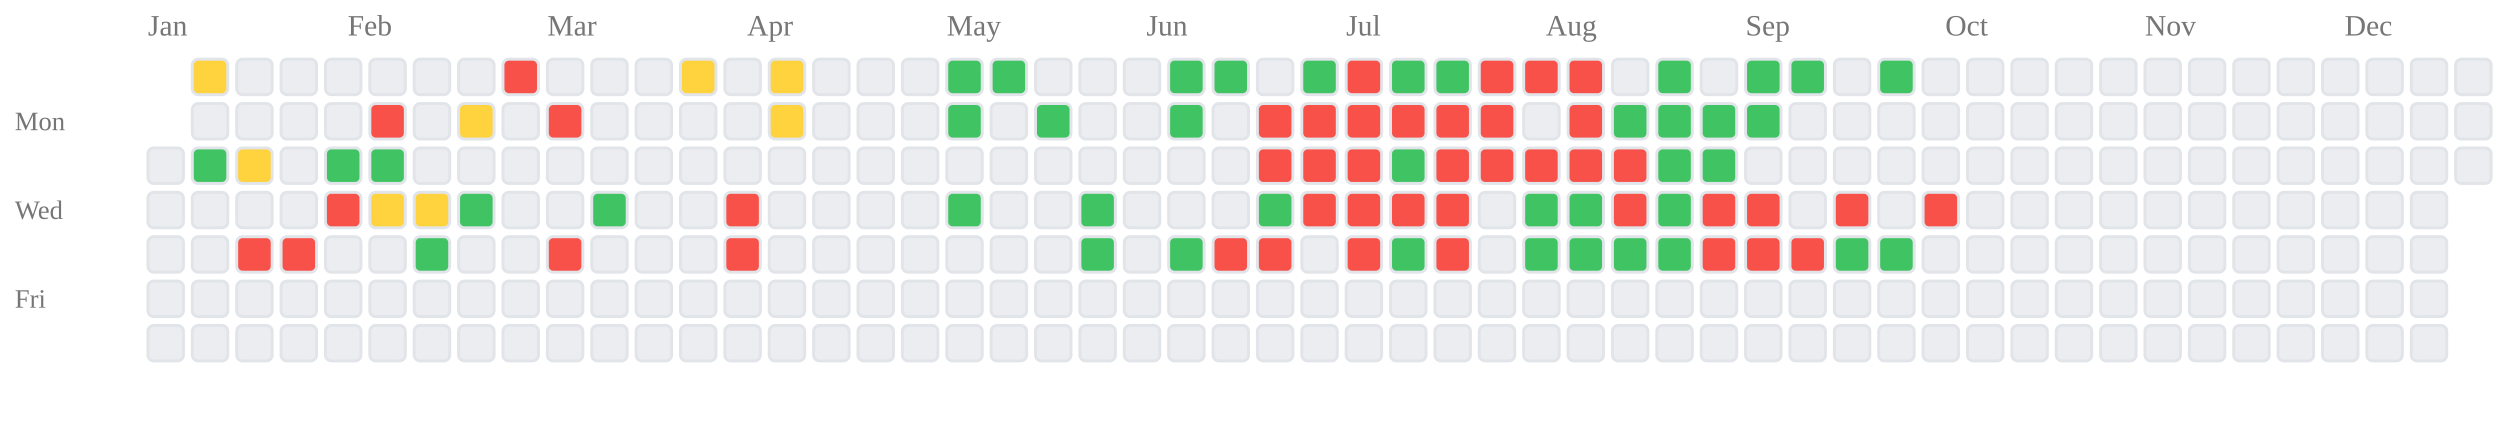
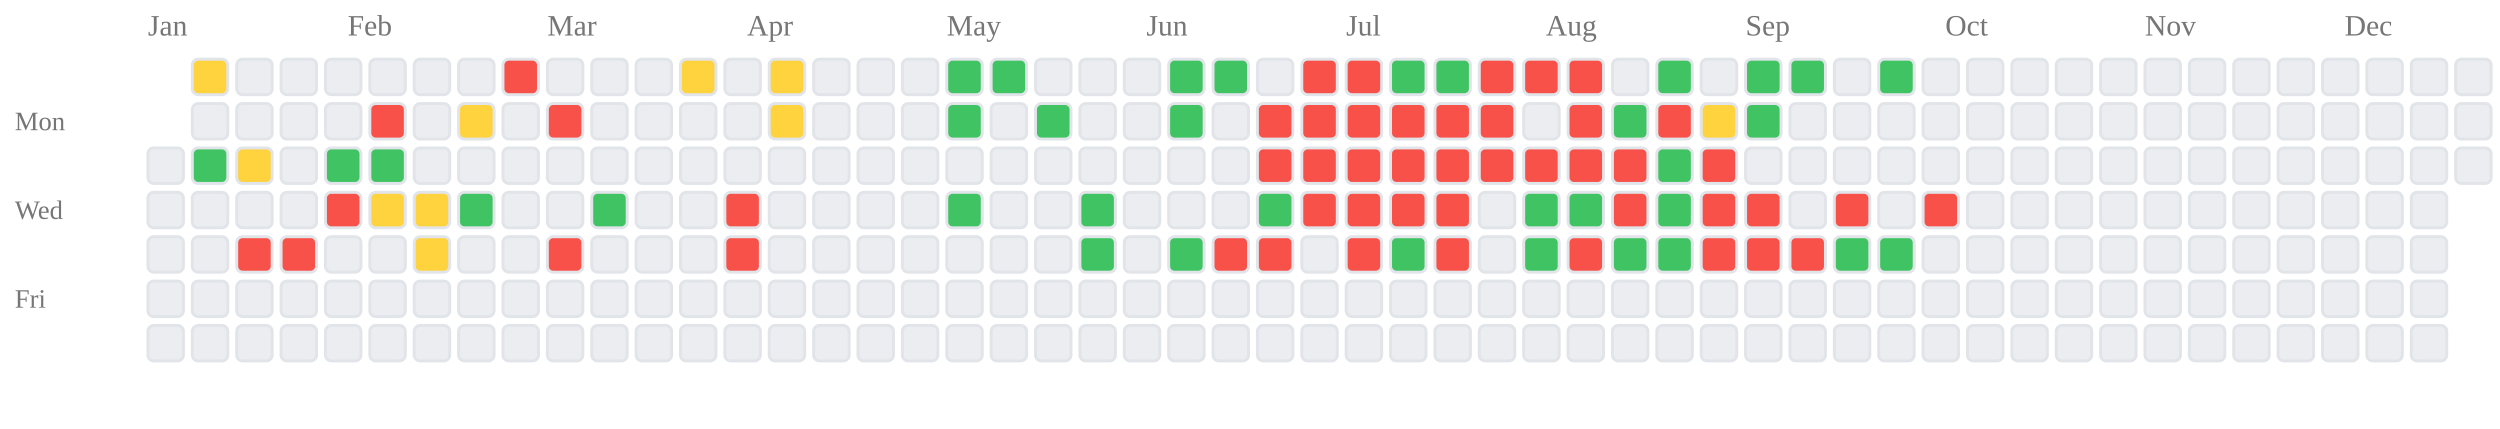
<svg xmlns="http://www.w3.org/2000/svg" width="845" height="145">
  <style>
        .month { font-size: 10px; fill: #767676; }
        .day { font-size: 9px; fill: #767676; }
        .cell { stroke: #e1e4e8; stroke-width: 1; }
        .cell-profit { fill: #40c463; }
        .cell-loss { fill: #f85149; }
        .cell-breakeven { fill: #ffd33d; }
        .cell-empty { fill: #ebedf0; }
    </style>
  <text x="50.0" y="12" class="month">Jan</text>
  <text x="117.5" y="12" class="month">Feb</text>
  <text x="185.0" y="12" class="month">Mar</text>
  <text x="252.5" y="12" class="month">Apr</text>
  <text x="320.0" y="12" class="month">May</text>
  <text x="387.5" y="12" class="month">Jun</text>
  <text x="455.0" y="12" class="month">Jul</text>
  <text x="522.5" y="12" class="month">Aug</text>
  <text x="590.0" y="12" class="month">Sep</text>
  <text x="657.5" y="12" class="month">Oct</text>
  <text x="725.0" y="12" class="month">Nov</text>
  <text x="792.5" y="12" class="month">Dec</text>
  <text x="5" y="44" class="day">Mon</text>
  <text x="5" y="74" class="day">Wed</text>
  <text x="5" y="104" class="day">Fri</text>
  <rect x="50" y="50" width="12" height="12" class="cell cell-empty" rx="2" ry="2" />
  <rect x="50" y="65" width="12" height="12" class="cell cell-empty" rx="2" ry="2" />
  <rect x="50" y="80" width="12" height="12" class="cell cell-empty" rx="2" ry="2" />
  <rect x="50" y="95" width="12" height="12" class="cell cell-empty" rx="2" ry="2" />
  <rect x="50" y="110" width="12" height="12" class="cell cell-empty" rx="2" ry="2" />
  <rect x="65" y="20" width="12" height="12" class="cell cell-breakeven" rx="2" ry="2" />
  <rect x="65" y="35" width="12" height="12" class="cell cell-empty" rx="2" ry="2" />
  <rect x="65" y="50" width="12" height="12" class="cell cell-profit" rx="2" ry="2" />
  <rect x="65" y="65" width="12" height="12" class="cell cell-empty" rx="2" ry="2" />
  <rect x="65" y="80" width="12" height="12" class="cell cell-empty" rx="2" ry="2" />
  <rect x="65" y="95" width="12" height="12" class="cell cell-empty" rx="2" ry="2" />
  <rect x="65" y="110" width="12" height="12" class="cell cell-empty" rx="2" ry="2" />
  <rect x="80" y="20" width="12" height="12" class="cell cell-empty" rx="2" ry="2" />
  <rect x="80" y="35" width="12" height="12" class="cell cell-empty" rx="2" ry="2" />
  <rect x="80" y="50" width="12" height="12" class="cell cell-breakeven" rx="2" ry="2" />
  <rect x="80" y="65" width="12" height="12" class="cell cell-empty" rx="2" ry="2" />
  <rect x="80" y="80" width="12" height="12" class="cell cell-loss" rx="2" ry="2" />
  <rect x="80" y="95" width="12" height="12" class="cell cell-empty" rx="2" ry="2" />
  <rect x="80" y="110" width="12" height="12" class="cell cell-empty" rx="2" ry="2" />
  <rect x="95" y="20" width="12" height="12" class="cell cell-empty" rx="2" ry="2" />
  <rect x="95" y="35" width="12" height="12" class="cell cell-empty" rx="2" ry="2" />
  <rect x="95" y="50" width="12" height="12" class="cell cell-empty" rx="2" ry="2" />
  <rect x="95" y="65" width="12" height="12" class="cell cell-empty" rx="2" ry="2" />
  <rect x="95" y="80" width="12" height="12" class="cell cell-loss" rx="2" ry="2" />
  <rect x="95" y="95" width="12" height="12" class="cell cell-empty" rx="2" ry="2" />
  <rect x="95" y="110" width="12" height="12" class="cell cell-empty" rx="2" ry="2" />
  <rect x="110" y="20" width="12" height="12" class="cell cell-empty" rx="2" ry="2" />
  <rect x="110" y="35" width="12" height="12" class="cell cell-empty" rx="2" ry="2" />
  <rect x="110" y="50" width="12" height="12" class="cell cell-profit" rx="2" ry="2" />
  <rect x="110" y="65" width="12" height="12" class="cell cell-loss" rx="2" ry="2" />
  <rect x="110" y="80" width="12" height="12" class="cell cell-empty" rx="2" ry="2" />
  <rect x="110" y="95" width="12" height="12" class="cell cell-empty" rx="2" ry="2" />
  <rect x="110" y="110" width="12" height="12" class="cell cell-empty" rx="2" ry="2" />
  <rect x="125" y="20" width="12" height="12" class="cell cell-empty" rx="2" ry="2" />
  <rect x="125" y="35" width="12" height="12" class="cell cell-loss" rx="2" ry="2" />
  <rect x="125" y="50" width="12" height="12" class="cell cell-profit" rx="2" ry="2" />
  <rect x="125" y="65" width="12" height="12" class="cell cell-breakeven" rx="2" ry="2" />
  <rect x="125" y="80" width="12" height="12" class="cell cell-empty" rx="2" ry="2" />
  <rect x="125" y="95" width="12" height="12" class="cell cell-empty" rx="2" ry="2" />
  <rect x="125" y="110" width="12" height="12" class="cell cell-empty" rx="2" ry="2" />
  <rect x="140" y="20" width="12" height="12" class="cell cell-empty" rx="2" ry="2" />
  <rect x="140" y="35" width="12" height="12" class="cell cell-empty" rx="2" ry="2" />
  <rect x="140" y="50" width="12" height="12" class="cell cell-empty" rx="2" ry="2" />
  <rect x="140" y="65" width="12" height="12" class="cell cell-breakeven" rx="2" ry="2" />
-   <rect x="140" y="80" width="12" height="12" class="cell cell-profit" rx="2" ry="2" />
+   <rect x="140" y="80" width="12" height="12" class="cell cell-breakeven" rx="2" ry="2" />
  <rect x="140" y="95" width="12" height="12" class="cell cell-empty" rx="2" ry="2" />
  <rect x="140" y="110" width="12" height="12" class="cell cell-empty" rx="2" ry="2" />
  <rect x="155" y="20" width="12" height="12" class="cell cell-empty" rx="2" ry="2" />
  <rect x="155" y="35" width="12" height="12" class="cell cell-breakeven" rx="2" ry="2" />
  <rect x="155" y="50" width="12" height="12" class="cell cell-empty" rx="2" ry="2" />
  <rect x="155" y="65" width="12" height="12" class="cell cell-profit" rx="2" ry="2" />
  <rect x="155" y="80" width="12" height="12" class="cell cell-empty" rx="2" ry="2" />
  <rect x="155" y="95" width="12" height="12" class="cell cell-empty" rx="2" ry="2" />
  <rect x="155" y="110" width="12" height="12" class="cell cell-empty" rx="2" ry="2" />
  <rect x="170" y="20" width="12" height="12" class="cell cell-loss" rx="2" ry="2" />
  <rect x="170" y="35" width="12" height="12" class="cell cell-empty" rx="2" ry="2" />
  <rect x="170" y="50" width="12" height="12" class="cell cell-empty" rx="2" ry="2" />
  <rect x="170" y="65" width="12" height="12" class="cell cell-empty" rx="2" ry="2" />
  <rect x="170" y="80" width="12" height="12" class="cell cell-empty" rx="2" ry="2" />
  <rect x="170" y="95" width="12" height="12" class="cell cell-empty" rx="2" ry="2" />
  <rect x="170" y="110" width="12" height="12" class="cell cell-empty" rx="2" ry="2" />
  <rect x="185" y="20" width="12" height="12" class="cell cell-empty" rx="2" ry="2" />
  <rect x="185" y="35" width="12" height="12" class="cell cell-loss" rx="2" ry="2" />
  <rect x="185" y="50" width="12" height="12" class="cell cell-empty" rx="2" ry="2" />
  <rect x="185" y="65" width="12" height="12" class="cell cell-empty" rx="2" ry="2" />
  <rect x="185" y="80" width="12" height="12" class="cell cell-loss" rx="2" ry="2" />
  <rect x="185" y="95" width="12" height="12" class="cell cell-empty" rx="2" ry="2" />
  <rect x="185" y="110" width="12" height="12" class="cell cell-empty" rx="2" ry="2" />
  <rect x="200" y="20" width="12" height="12" class="cell cell-empty" rx="2" ry="2" />
  <rect x="200" y="35" width="12" height="12" class="cell cell-empty" rx="2" ry="2" />
  <rect x="200" y="50" width="12" height="12" class="cell cell-empty" rx="2" ry="2" />
  <rect x="200" y="65" width="12" height="12" class="cell cell-profit" rx="2" ry="2" />
  <rect x="200" y="80" width="12" height="12" class="cell cell-empty" rx="2" ry="2" />
  <rect x="200" y="95" width="12" height="12" class="cell cell-empty" rx="2" ry="2" />
  <rect x="200" y="110" width="12" height="12" class="cell cell-empty" rx="2" ry="2" />
  <rect x="215" y="20" width="12" height="12" class="cell cell-empty" rx="2" ry="2" />
  <rect x="215" y="35" width="12" height="12" class="cell cell-empty" rx="2" ry="2" />
  <rect x="215" y="50" width="12" height="12" class="cell cell-empty" rx="2" ry="2" />
  <rect x="215" y="65" width="12" height="12" class="cell cell-empty" rx="2" ry="2" />
  <rect x="215" y="80" width="12" height="12" class="cell cell-empty" rx="2" ry="2" />
  <rect x="215" y="95" width="12" height="12" class="cell cell-empty" rx="2" ry="2" />
  <rect x="215" y="110" width="12" height="12" class="cell cell-empty" rx="2" ry="2" />
  <rect x="230" y="20" width="12" height="12" class="cell cell-breakeven" rx="2" ry="2" />
  <rect x="230" y="35" width="12" height="12" class="cell cell-empty" rx="2" ry="2" />
  <rect x="230" y="50" width="12" height="12" class="cell cell-empty" rx="2" ry="2" />
  <rect x="230" y="65" width="12" height="12" class="cell cell-empty" rx="2" ry="2" />
  <rect x="230" y="80" width="12" height="12" class="cell cell-empty" rx="2" ry="2" />
  <rect x="230" y="95" width="12" height="12" class="cell cell-empty" rx="2" ry="2" />
  <rect x="230" y="110" width="12" height="12" class="cell cell-empty" rx="2" ry="2" />
  <rect x="245" y="20" width="12" height="12" class="cell cell-empty" rx="2" ry="2" />
  <rect x="245" y="35" width="12" height="12" class="cell cell-empty" rx="2" ry="2" />
  <rect x="245" y="50" width="12" height="12" class="cell cell-empty" rx="2" ry="2" />
  <rect x="245" y="65" width="12" height="12" class="cell cell-loss" rx="2" ry="2" />
  <rect x="245" y="80" width="12" height="12" class="cell cell-loss" rx="2" ry="2" />
  <rect x="245" y="95" width="12" height="12" class="cell cell-empty" rx="2" ry="2" />
  <rect x="245" y="110" width="12" height="12" class="cell cell-empty" rx="2" ry="2" />
  <rect x="260" y="20" width="12" height="12" class="cell cell-breakeven" rx="2" ry="2" />
  <rect x="260" y="35" width="12" height="12" class="cell cell-breakeven" rx="2" ry="2" />
  <rect x="260" y="50" width="12" height="12" class="cell cell-empty" rx="2" ry="2" />
  <rect x="260" y="65" width="12" height="12" class="cell cell-empty" rx="2" ry="2" />
  <rect x="260" y="80" width="12" height="12" class="cell cell-empty" rx="2" ry="2" />
  <rect x="260" y="95" width="12" height="12" class="cell cell-empty" rx="2" ry="2" />
  <rect x="260" y="110" width="12" height="12" class="cell cell-empty" rx="2" ry="2" />
  <rect x="275" y="20" width="12" height="12" class="cell cell-empty" rx="2" ry="2" />
  <rect x="275" y="35" width="12" height="12" class="cell cell-empty" rx="2" ry="2" />
  <rect x="275" y="50" width="12" height="12" class="cell cell-empty" rx="2" ry="2" />
  <rect x="275" y="65" width="12" height="12" class="cell cell-empty" rx="2" ry="2" />
  <rect x="275" y="80" width="12" height="12" class="cell cell-empty" rx="2" ry="2" />
  <rect x="275" y="95" width="12" height="12" class="cell cell-empty" rx="2" ry="2" />
  <rect x="275" y="110" width="12" height="12" class="cell cell-empty" rx="2" ry="2" />
  <rect x="290" y="20" width="12" height="12" class="cell cell-empty" rx="2" ry="2" />
  <rect x="290" y="35" width="12" height="12" class="cell cell-empty" rx="2" ry="2" />
  <rect x="290" y="50" width="12" height="12" class="cell cell-empty" rx="2" ry="2" />
  <rect x="290" y="65" width="12" height="12" class="cell cell-empty" rx="2" ry="2" />
  <rect x="290" y="80" width="12" height="12" class="cell cell-empty" rx="2" ry="2" />
  <rect x="290" y="95" width="12" height="12" class="cell cell-empty" rx="2" ry="2" />
  <rect x="290" y="110" width="12" height="12" class="cell cell-empty" rx="2" ry="2" />
  <rect x="305" y="20" width="12" height="12" class="cell cell-empty" rx="2" ry="2" />
  <rect x="305" y="35" width="12" height="12" class="cell cell-empty" rx="2" ry="2" />
  <rect x="305" y="50" width="12" height="12" class="cell cell-empty" rx="2" ry="2" />
  <rect x="305" y="65" width="12" height="12" class="cell cell-empty" rx="2" ry="2" />
  <rect x="305" y="80" width="12" height="12" class="cell cell-empty" rx="2" ry="2" />
  <rect x="305" y="95" width="12" height="12" class="cell cell-empty" rx="2" ry="2" />
  <rect x="305" y="110" width="12" height="12" class="cell cell-empty" rx="2" ry="2" />
  <rect x="320" y="20" width="12" height="12" class="cell cell-profit" rx="2" ry="2" />
  <rect x="320" y="35" width="12" height="12" class="cell cell-profit" rx="2" ry="2" />
  <rect x="320" y="50" width="12" height="12" class="cell cell-empty" rx="2" ry="2" />
  <rect x="320" y="65" width="12" height="12" class="cell cell-profit" rx="2" ry="2" />
  <rect x="320" y="80" width="12" height="12" class="cell cell-empty" rx="2" ry="2" />
  <rect x="320" y="95" width="12" height="12" class="cell cell-empty" rx="2" ry="2" />
  <rect x="320" y="110" width="12" height="12" class="cell cell-empty" rx="2" ry="2" />
  <rect x="335" y="20" width="12" height="12" class="cell cell-profit" rx="2" ry="2" />
  <rect x="335" y="35" width="12" height="12" class="cell cell-empty" rx="2" ry="2" />
  <rect x="335" y="50" width="12" height="12" class="cell cell-empty" rx="2" ry="2" />
  <rect x="335" y="65" width="12" height="12" class="cell cell-empty" rx="2" ry="2" />
  <rect x="335" y="80" width="12" height="12" class="cell cell-empty" rx="2" ry="2" />
  <rect x="335" y="95" width="12" height="12" class="cell cell-empty" rx="2" ry="2" />
  <rect x="335" y="110" width="12" height="12" class="cell cell-empty" rx="2" ry="2" />
  <rect x="350" y="20" width="12" height="12" class="cell cell-empty" rx="2" ry="2" />
  <rect x="350" y="35" width="12" height="12" class="cell cell-profit" rx="2" ry="2" />
  <rect x="350" y="50" width="12" height="12" class="cell cell-empty" rx="2" ry="2" />
  <rect x="350" y="65" width="12" height="12" class="cell cell-empty" rx="2" ry="2" />
  <rect x="350" y="80" width="12" height="12" class="cell cell-empty" rx="2" ry="2" />
  <rect x="350" y="95" width="12" height="12" class="cell cell-empty" rx="2" ry="2" />
  <rect x="350" y="110" width="12" height="12" class="cell cell-empty" rx="2" ry="2" />
  <rect x="365" y="20" width="12" height="12" class="cell cell-empty" rx="2" ry="2" />
  <rect x="365" y="35" width="12" height="12" class="cell cell-empty" rx="2" ry="2" />
  <rect x="365" y="50" width="12" height="12" class="cell cell-empty" rx="2" ry="2" />
  <rect x="365" y="65" width="12" height="12" class="cell cell-profit" rx="2" ry="2" />
  <rect x="365" y="80" width="12" height="12" class="cell cell-profit" rx="2" ry="2" />
  <rect x="365" y="95" width="12" height="12" class="cell cell-empty" rx="2" ry="2" />
  <rect x="365" y="110" width="12" height="12" class="cell cell-empty" rx="2" ry="2" />
  <rect x="380" y="20" width="12" height="12" class="cell cell-empty" rx="2" ry="2" />
  <rect x="380" y="35" width="12" height="12" class="cell cell-empty" rx="2" ry="2" />
  <rect x="380" y="50" width="12" height="12" class="cell cell-empty" rx="2" ry="2" />
  <rect x="380" y="65" width="12" height="12" class="cell cell-empty" rx="2" ry="2" />
  <rect x="380" y="80" width="12" height="12" class="cell cell-empty" rx="2" ry="2" />
  <rect x="380" y="95" width="12" height="12" class="cell cell-empty" rx="2" ry="2" />
  <rect x="380" y="110" width="12" height="12" class="cell cell-empty" rx="2" ry="2" />
  <rect x="395" y="20" width="12" height="12" class="cell cell-profit" rx="2" ry="2" />
  <rect x="395" y="35" width="12" height="12" class="cell cell-profit" rx="2" ry="2" />
  <rect x="395" y="50" width="12" height="12" class="cell cell-empty" rx="2" ry="2" />
  <rect x="395" y="65" width="12" height="12" class="cell cell-empty" rx="2" ry="2" />
  <rect x="395" y="80" width="12" height="12" class="cell cell-profit" rx="2" ry="2" />
  <rect x="395" y="95" width="12" height="12" class="cell cell-empty" rx="2" ry="2" />
  <rect x="395" y="110" width="12" height="12" class="cell cell-empty" rx="2" ry="2" />
  <rect x="410" y="20" width="12" height="12" class="cell cell-profit" rx="2" ry="2" />
  <rect x="410" y="35" width="12" height="12" class="cell cell-empty" rx="2" ry="2" />
  <rect x="410" y="50" width="12" height="12" class="cell cell-empty" rx="2" ry="2" />
  <rect x="410" y="65" width="12" height="12" class="cell cell-empty" rx="2" ry="2" />
  <rect x="410" y="80" width="12" height="12" class="cell cell-loss" rx="2" ry="2" />
  <rect x="410" y="95" width="12" height="12" class="cell cell-empty" rx="2" ry="2" />
  <rect x="410" y="110" width="12" height="12" class="cell cell-empty" rx="2" ry="2" />
  <rect x="425" y="20" width="12" height="12" class="cell cell-empty" rx="2" ry="2" />
  <rect x="425" y="35" width="12" height="12" class="cell cell-loss" rx="2" ry="2" />
  <rect x="425" y="50" width="12" height="12" class="cell cell-loss" rx="2" ry="2" />
  <rect x="425" y="65" width="12" height="12" class="cell cell-profit" rx="2" ry="2" />
  <rect x="425" y="80" width="12" height="12" class="cell cell-loss" rx="2" ry="2" />
  <rect x="425" y="95" width="12" height="12" class="cell cell-empty" rx="2" ry="2" />
  <rect x="425" y="110" width="12" height="12" class="cell cell-empty" rx="2" ry="2" />
-   <rect x="440" y="20" width="12" height="12" class="cell cell-profit" rx="2" ry="2" />
+   <rect x="440" y="20" width="12" height="12" class="cell cell-loss" rx="2" ry="2" />
  <rect x="440" y="35" width="12" height="12" class="cell cell-loss" rx="2" ry="2" />
  <rect x="440" y="50" width="12" height="12" class="cell cell-loss" rx="2" ry="2" />
  <rect x="440" y="65" width="12" height="12" class="cell cell-loss" rx="2" ry="2" />
  <rect x="440" y="80" width="12" height="12" class="cell cell-empty" rx="2" ry="2" />
  <rect x="440" y="95" width="12" height="12" class="cell cell-empty" rx="2" ry="2" />
  <rect x="440" y="110" width="12" height="12" class="cell cell-empty" rx="2" ry="2" />
  <rect x="455" y="20" width="12" height="12" class="cell cell-loss" rx="2" ry="2" />
  <rect x="455" y="35" width="12" height="12" class="cell cell-loss" rx="2" ry="2" />
  <rect x="455" y="50" width="12" height="12" class="cell cell-loss" rx="2" ry="2" />
  <rect x="455" y="65" width="12" height="12" class="cell cell-loss" rx="2" ry="2" />
  <rect x="455" y="80" width="12" height="12" class="cell cell-loss" rx="2" ry="2" />
  <rect x="455" y="95" width="12" height="12" class="cell cell-empty" rx="2" ry="2" />
  <rect x="455" y="110" width="12" height="12" class="cell cell-empty" rx="2" ry="2" />
  <rect x="470" y="20" width="12" height="12" class="cell cell-profit" rx="2" ry="2" />
  <rect x="470" y="35" width="12" height="12" class="cell cell-loss" rx="2" ry="2" />
-   <rect x="470" y="50" width="12" height="12" class="cell cell-profit" rx="2" ry="2" />
+   <rect x="470" y="50" width="12" height="12" class="cell cell-loss" rx="2" ry="2" />
  <rect x="470" y="65" width="12" height="12" class="cell cell-loss" rx="2" ry="2" />
  <rect x="470" y="80" width="12" height="12" class="cell cell-profit" rx="2" ry="2" />
  <rect x="470" y="95" width="12" height="12" class="cell cell-empty" rx="2" ry="2" />
  <rect x="470" y="110" width="12" height="12" class="cell cell-empty" rx="2" ry="2" />
  <rect x="485" y="20" width="12" height="12" class="cell cell-profit" rx="2" ry="2" />
  <rect x="485" y="35" width="12" height="12" class="cell cell-loss" rx="2" ry="2" />
  <rect x="485" y="50" width="12" height="12" class="cell cell-loss" rx="2" ry="2" />
  <rect x="485" y="65" width="12" height="12" class="cell cell-loss" rx="2" ry="2" />
  <rect x="485" y="80" width="12" height="12" class="cell cell-loss" rx="2" ry="2" />
  <rect x="485" y="95" width="12" height="12" class="cell cell-empty" rx="2" ry="2" />
  <rect x="485" y="110" width="12" height="12" class="cell cell-empty" rx="2" ry="2" />
  <rect x="500" y="20" width="12" height="12" class="cell cell-loss" rx="2" ry="2" />
  <rect x="500" y="35" width="12" height="12" class="cell cell-loss" rx="2" ry="2" />
  <rect x="500" y="50" width="12" height="12" class="cell cell-loss" rx="2" ry="2" />
  <rect x="500" y="65" width="12" height="12" class="cell cell-empty" rx="2" ry="2" />
  <rect x="500" y="80" width="12" height="12" class="cell cell-empty" rx="2" ry="2" />
  <rect x="500" y="95" width="12" height="12" class="cell cell-empty" rx="2" ry="2" />
  <rect x="500" y="110" width="12" height="12" class="cell cell-empty" rx="2" ry="2" />
  <rect x="515" y="20" width="12" height="12" class="cell cell-loss" rx="2" ry="2" />
  <rect x="515" y="35" width="12" height="12" class="cell cell-empty" rx="2" ry="2" />
  <rect x="515" y="50" width="12" height="12" class="cell cell-loss" rx="2" ry="2" />
  <rect x="515" y="65" width="12" height="12" class="cell cell-profit" rx="2" ry="2" />
  <rect x="515" y="80" width="12" height="12" class="cell cell-profit" rx="2" ry="2" />
  <rect x="515" y="95" width="12" height="12" class="cell cell-empty" rx="2" ry="2" />
  <rect x="515" y="110" width="12" height="12" class="cell cell-empty" rx="2" ry="2" />
  <rect x="530" y="20" width="12" height="12" class="cell cell-loss" rx="2" ry="2" />
  <rect x="530" y="35" width="12" height="12" class="cell cell-loss" rx="2" ry="2" />
  <rect x="530" y="50" width="12" height="12" class="cell cell-loss" rx="2" ry="2" />
  <rect x="530" y="65" width="12" height="12" class="cell cell-profit" rx="2" ry="2" />
-   <rect x="530" y="80" width="12" height="12" class="cell cell-profit" rx="2" ry="2" />
+   <rect x="530" y="80" width="12" height="12" class="cell cell-loss" rx="2" ry="2" />
  <rect x="530" y="95" width="12" height="12" class="cell cell-empty" rx="2" ry="2" />
  <rect x="530" y="110" width="12" height="12" class="cell cell-empty" rx="2" ry="2" />
  <rect x="545" y="20" width="12" height="12" class="cell cell-empty" rx="2" ry="2" />
  <rect x="545" y="35" width="12" height="12" class="cell cell-profit" rx="2" ry="2" />
  <rect x="545" y="50" width="12" height="12" class="cell cell-loss" rx="2" ry="2" />
  <rect x="545" y="65" width="12" height="12" class="cell cell-loss" rx="2" ry="2" />
  <rect x="545" y="80" width="12" height="12" class="cell cell-profit" rx="2" ry="2" />
  <rect x="545" y="95" width="12" height="12" class="cell cell-empty" rx="2" ry="2" />
  <rect x="545" y="110" width="12" height="12" class="cell cell-empty" rx="2" ry="2" />
  <rect x="560" y="20" width="12" height="12" class="cell cell-profit" rx="2" ry="2" />
-   <rect x="560" y="35" width="12" height="12" class="cell cell-profit" rx="2" ry="2" />
+   <rect x="560" y="35" width="12" height="12" class="cell cell-loss" rx="2" ry="2" />
  <rect x="560" y="50" width="12" height="12" class="cell cell-profit" rx="2" ry="2" />
  <rect x="560" y="65" width="12" height="12" class="cell cell-profit" rx="2" ry="2" />
  <rect x="560" y="80" width="12" height="12" class="cell cell-profit" rx="2" ry="2" />
  <rect x="560" y="95" width="12" height="12" class="cell cell-empty" rx="2" ry="2" />
  <rect x="560" y="110" width="12" height="12" class="cell cell-empty" rx="2" ry="2" />
  <rect x="575" y="20" width="12" height="12" class="cell cell-empty" rx="2" ry="2" />
-   <rect x="575" y="35" width="12" height="12" class="cell cell-profit" rx="2" ry="2" />
-   <rect x="575" y="50" width="12" height="12" class="cell cell-profit" rx="2" ry="2" />
+   <rect x="575" y="35" width="12" height="12" class="cell cell-breakeven" rx="2" ry="2" />
+   <rect x="575" y="50" width="12" height="12" class="cell cell-loss" rx="2" ry="2" />
  <rect x="575" y="65" width="12" height="12" class="cell cell-loss" rx="2" ry="2" />
  <rect x="575" y="80" width="12" height="12" class="cell cell-loss" rx="2" ry="2" />
  <rect x="575" y="95" width="12" height="12" class="cell cell-empty" rx="2" ry="2" />
  <rect x="575" y="110" width="12" height="12" class="cell cell-empty" rx="2" ry="2" />
  <rect x="590" y="20" width="12" height="12" class="cell cell-profit" rx="2" ry="2" />
  <rect x="590" y="35" width="12" height="12" class="cell cell-profit" rx="2" ry="2" />
  <rect x="590" y="50" width="12" height="12" class="cell cell-empty" rx="2" ry="2" />
  <rect x="590" y="65" width="12" height="12" class="cell cell-loss" rx="2" ry="2" />
  <rect x="590" y="80" width="12" height="12" class="cell cell-loss" rx="2" ry="2" />
  <rect x="590" y="95" width="12" height="12" class="cell cell-empty" rx="2" ry="2" />
  <rect x="590" y="110" width="12" height="12" class="cell cell-empty" rx="2" ry="2" />
  <rect x="605" y="20" width="12" height="12" class="cell cell-profit" rx="2" ry="2" />
  <rect x="605" y="35" width="12" height="12" class="cell cell-empty" rx="2" ry="2" />
  <rect x="605" y="50" width="12" height="12" class="cell cell-empty" rx="2" ry="2" />
  <rect x="605" y="65" width="12" height="12" class="cell cell-empty" rx="2" ry="2" />
  <rect x="605" y="80" width="12" height="12" class="cell cell-loss" rx="2" ry="2" />
  <rect x="605" y="95" width="12" height="12" class="cell cell-empty" rx="2" ry="2" />
  <rect x="605" y="110" width="12" height="12" class="cell cell-empty" rx="2" ry="2" />
  <rect x="620" y="20" width="12" height="12" class="cell cell-empty" rx="2" ry="2" />
  <rect x="620" y="35" width="12" height="12" class="cell cell-empty" rx="2" ry="2" />
  <rect x="620" y="50" width="12" height="12" class="cell cell-empty" rx="2" ry="2" />
  <rect x="620" y="65" width="12" height="12" class="cell cell-loss" rx="2" ry="2" />
  <rect x="620" y="80" width="12" height="12" class="cell cell-profit" rx="2" ry="2" />
  <rect x="620" y="95" width="12" height="12" class="cell cell-empty" rx="2" ry="2" />
  <rect x="620" y="110" width="12" height="12" class="cell cell-empty" rx="2" ry="2" />
  <rect x="635" y="20" width="12" height="12" class="cell cell-profit" rx="2" ry="2" />
  <rect x="635" y="35" width="12" height="12" class="cell cell-empty" rx="2" ry="2" />
  <rect x="635" y="50" width="12" height="12" class="cell cell-empty" rx="2" ry="2" />
  <rect x="635" y="65" width="12" height="12" class="cell cell-empty" rx="2" ry="2" />
  <rect x="635" y="80" width="12" height="12" class="cell cell-profit" rx="2" ry="2" />
  <rect x="635" y="95" width="12" height="12" class="cell cell-empty" rx="2" ry="2" />
  <rect x="635" y="110" width="12" height="12" class="cell cell-empty" rx="2" ry="2" />
  <rect x="650" y="20" width="12" height="12" class="cell cell-empty" rx="2" ry="2" />
  <rect x="650" y="35" width="12" height="12" class="cell cell-empty" rx="2" ry="2" />
  <rect x="650" y="50" width="12" height="12" class="cell cell-empty" rx="2" ry="2" />
  <rect x="650" y="65" width="12" height="12" class="cell cell-loss" rx="2" ry="2" />
  <rect x="650" y="80" width="12" height="12" class="cell cell-empty" rx="2" ry="2" />
  <rect x="650" y="95" width="12" height="12" class="cell cell-empty" rx="2" ry="2" />
  <rect x="650" y="110" width="12" height="12" class="cell cell-empty" rx="2" ry="2" />
  <rect x="665" y="20" width="12" height="12" class="cell cell-empty" rx="2" ry="2" />
  <rect x="665" y="35" width="12" height="12" class="cell cell-empty" rx="2" ry="2" />
  <rect x="665" y="50" width="12" height="12" class="cell cell-empty" rx="2" ry="2" />
  <rect x="665" y="65" width="12" height="12" class="cell cell-empty" rx="2" ry="2" />
  <rect x="665" y="80" width="12" height="12" class="cell cell-empty" rx="2" ry="2" />
  <rect x="665" y="95" width="12" height="12" class="cell cell-empty" rx="2" ry="2" />
  <rect x="665" y="110" width="12" height="12" class="cell cell-empty" rx="2" ry="2" />
  <rect x="680" y="20" width="12" height="12" class="cell cell-empty" rx="2" ry="2" />
  <rect x="680" y="35" width="12" height="12" class="cell cell-empty" rx="2" ry="2" />
  <rect x="680" y="50" width="12" height="12" class="cell cell-empty" rx="2" ry="2" />
  <rect x="680" y="65" width="12" height="12" class="cell cell-empty" rx="2" ry="2" />
  <rect x="680" y="80" width="12" height="12" class="cell cell-empty" rx="2" ry="2" />
  <rect x="680" y="95" width="12" height="12" class="cell cell-empty" rx="2" ry="2" />
  <rect x="680" y="110" width="12" height="12" class="cell cell-empty" rx="2" ry="2" />
  <rect x="695" y="20" width="12" height="12" class="cell cell-empty" rx="2" ry="2" />
  <rect x="695" y="35" width="12" height="12" class="cell cell-empty" rx="2" ry="2" />
  <rect x="695" y="50" width="12" height="12" class="cell cell-empty" rx="2" ry="2" />
  <rect x="695" y="65" width="12" height="12" class="cell cell-empty" rx="2" ry="2" />
  <rect x="695" y="80" width="12" height="12" class="cell cell-empty" rx="2" ry="2" />
  <rect x="695" y="95" width="12" height="12" class="cell cell-empty" rx="2" ry="2" />
  <rect x="695" y="110" width="12" height="12" class="cell cell-empty" rx="2" ry="2" />
  <rect x="710" y="20" width="12" height="12" class="cell cell-empty" rx="2" ry="2" />
  <rect x="710" y="35" width="12" height="12" class="cell cell-empty" rx="2" ry="2" />
  <rect x="710" y="50" width="12" height="12" class="cell cell-empty" rx="2" ry="2" />
  <rect x="710" y="65" width="12" height="12" class="cell cell-empty" rx="2" ry="2" />
  <rect x="710" y="80" width="12" height="12" class="cell cell-empty" rx="2" ry="2" />
  <rect x="710" y="95" width="12" height="12" class="cell cell-empty" rx="2" ry="2" />
  <rect x="710" y="110" width="12" height="12" class="cell cell-empty" rx="2" ry="2" />
  <rect x="725" y="20" width="12" height="12" class="cell cell-empty" rx="2" ry="2" />
  <rect x="725" y="35" width="12" height="12" class="cell cell-empty" rx="2" ry="2" />
  <rect x="725" y="50" width="12" height="12" class="cell cell-empty" rx="2" ry="2" />
  <rect x="725" y="65" width="12" height="12" class="cell cell-empty" rx="2" ry="2" />
  <rect x="725" y="80" width="12" height="12" class="cell cell-empty" rx="2" ry="2" />
  <rect x="725" y="95" width="12" height="12" class="cell cell-empty" rx="2" ry="2" />
  <rect x="725" y="110" width="12" height="12" class="cell cell-empty" rx="2" ry="2" />
  <rect x="740" y="20" width="12" height="12" class="cell cell-empty" rx="2" ry="2" />
  <rect x="740" y="35" width="12" height="12" class="cell cell-empty" rx="2" ry="2" />
  <rect x="740" y="50" width="12" height="12" class="cell cell-empty" rx="2" ry="2" />
  <rect x="740" y="65" width="12" height="12" class="cell cell-empty" rx="2" ry="2" />
  <rect x="740" y="80" width="12" height="12" class="cell cell-empty" rx="2" ry="2" />
  <rect x="740" y="95" width="12" height="12" class="cell cell-empty" rx="2" ry="2" />
  <rect x="740" y="110" width="12" height="12" class="cell cell-empty" rx="2" ry="2" />
  <rect x="755" y="20" width="12" height="12" class="cell cell-empty" rx="2" ry="2" />
  <rect x="755" y="35" width="12" height="12" class="cell cell-empty" rx="2" ry="2" />
  <rect x="755" y="50" width="12" height="12" class="cell cell-empty" rx="2" ry="2" />
  <rect x="755" y="65" width="12" height="12" class="cell cell-empty" rx="2" ry="2" />
  <rect x="755" y="80" width="12" height="12" class="cell cell-empty" rx="2" ry="2" />
  <rect x="755" y="95" width="12" height="12" class="cell cell-empty" rx="2" ry="2" />
  <rect x="755" y="110" width="12" height="12" class="cell cell-empty" rx="2" ry="2" />
  <rect x="770" y="20" width="12" height="12" class="cell cell-empty" rx="2" ry="2" />
  <rect x="770" y="35" width="12" height="12" class="cell cell-empty" rx="2" ry="2" />
  <rect x="770" y="50" width="12" height="12" class="cell cell-empty" rx="2" ry="2" />
  <rect x="770" y="65" width="12" height="12" class="cell cell-empty" rx="2" ry="2" />
  <rect x="770" y="80" width="12" height="12" class="cell cell-empty" rx="2" ry="2" />
  <rect x="770" y="95" width="12" height="12" class="cell cell-empty" rx="2" ry="2" />
  <rect x="770" y="110" width="12" height="12" class="cell cell-empty" rx="2" ry="2" />
  <rect x="785" y="20" width="12" height="12" class="cell cell-empty" rx="2" ry="2" />
  <rect x="785" y="35" width="12" height="12" class="cell cell-empty" rx="2" ry="2" />
  <rect x="785" y="50" width="12" height="12" class="cell cell-empty" rx="2" ry="2" />
  <rect x="785" y="65" width="12" height="12" class="cell cell-empty" rx="2" ry="2" />
  <rect x="785" y="80" width="12" height="12" class="cell cell-empty" rx="2" ry="2" />
  <rect x="785" y="95" width="12" height="12" class="cell cell-empty" rx="2" ry="2" />
  <rect x="785" y="110" width="12" height="12" class="cell cell-empty" rx="2" ry="2" />
  <rect x="800" y="20" width="12" height="12" class="cell cell-empty" rx="2" ry="2" />
  <rect x="800" y="35" width="12" height="12" class="cell cell-empty" rx="2" ry="2" />
  <rect x="800" y="50" width="12" height="12" class="cell cell-empty" rx="2" ry="2" />
  <rect x="800" y="65" width="12" height="12" class="cell cell-empty" rx="2" ry="2" />
  <rect x="800" y="80" width="12" height="12" class="cell cell-empty" rx="2" ry="2" />
  <rect x="800" y="95" width="12" height="12" class="cell cell-empty" rx="2" ry="2" />
  <rect x="800" y="110" width="12" height="12" class="cell cell-empty" rx="2" ry="2" />
  <rect x="815" y="20" width="12" height="12" class="cell cell-empty" rx="2" ry="2" />
  <rect x="815" y="35" width="12" height="12" class="cell cell-empty" rx="2" ry="2" />
  <rect x="815" y="50" width="12" height="12" class="cell cell-empty" rx="2" ry="2" />
  <rect x="815" y="65" width="12" height="12" class="cell cell-empty" rx="2" ry="2" />
  <rect x="815" y="80" width="12" height="12" class="cell cell-empty" rx="2" ry="2" />
  <rect x="815" y="95" width="12" height="12" class="cell cell-empty" rx="2" ry="2" />
  <rect x="815" y="110" width="12" height="12" class="cell cell-empty" rx="2" ry="2" />
  <rect x="830" y="20" width="12" height="12" class="cell cell-empty" rx="2" ry="2" />
  <rect x="830" y="35" width="12" height="12" class="cell cell-empty" rx="2" ry="2" />
  <rect x="830" y="50" width="12" height="12" class="cell cell-empty" rx="2" ry="2" />
</svg>
